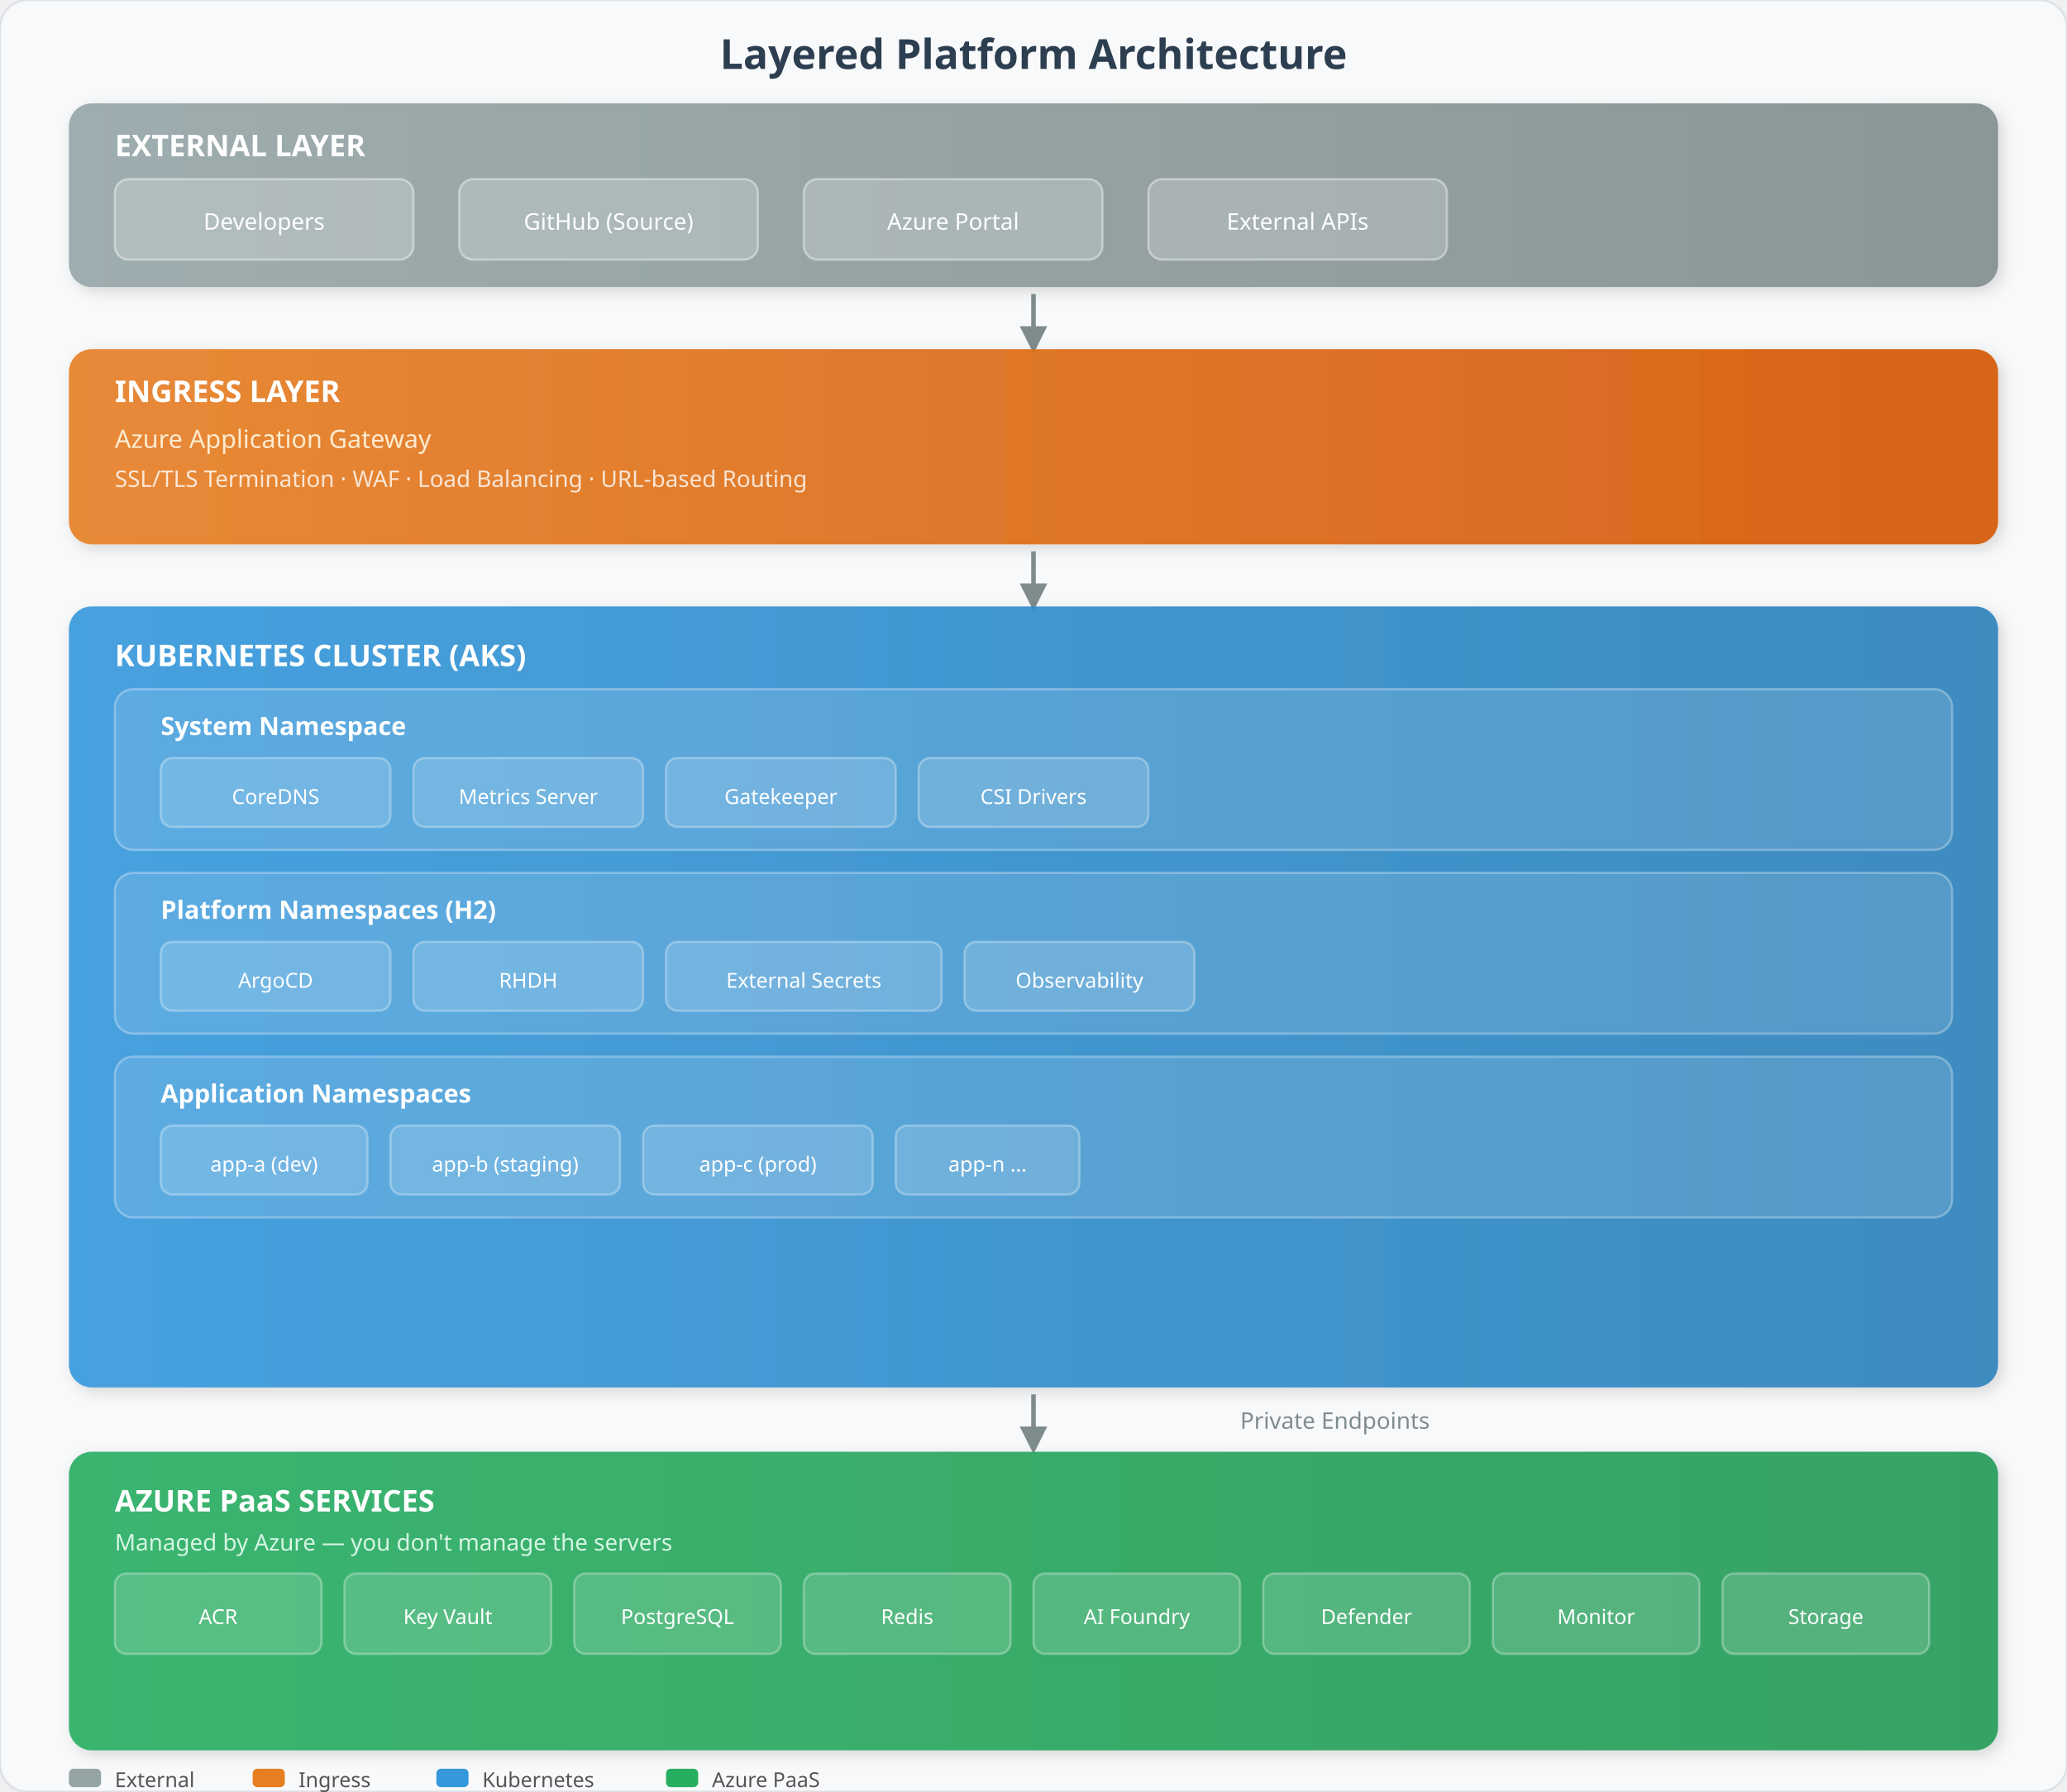
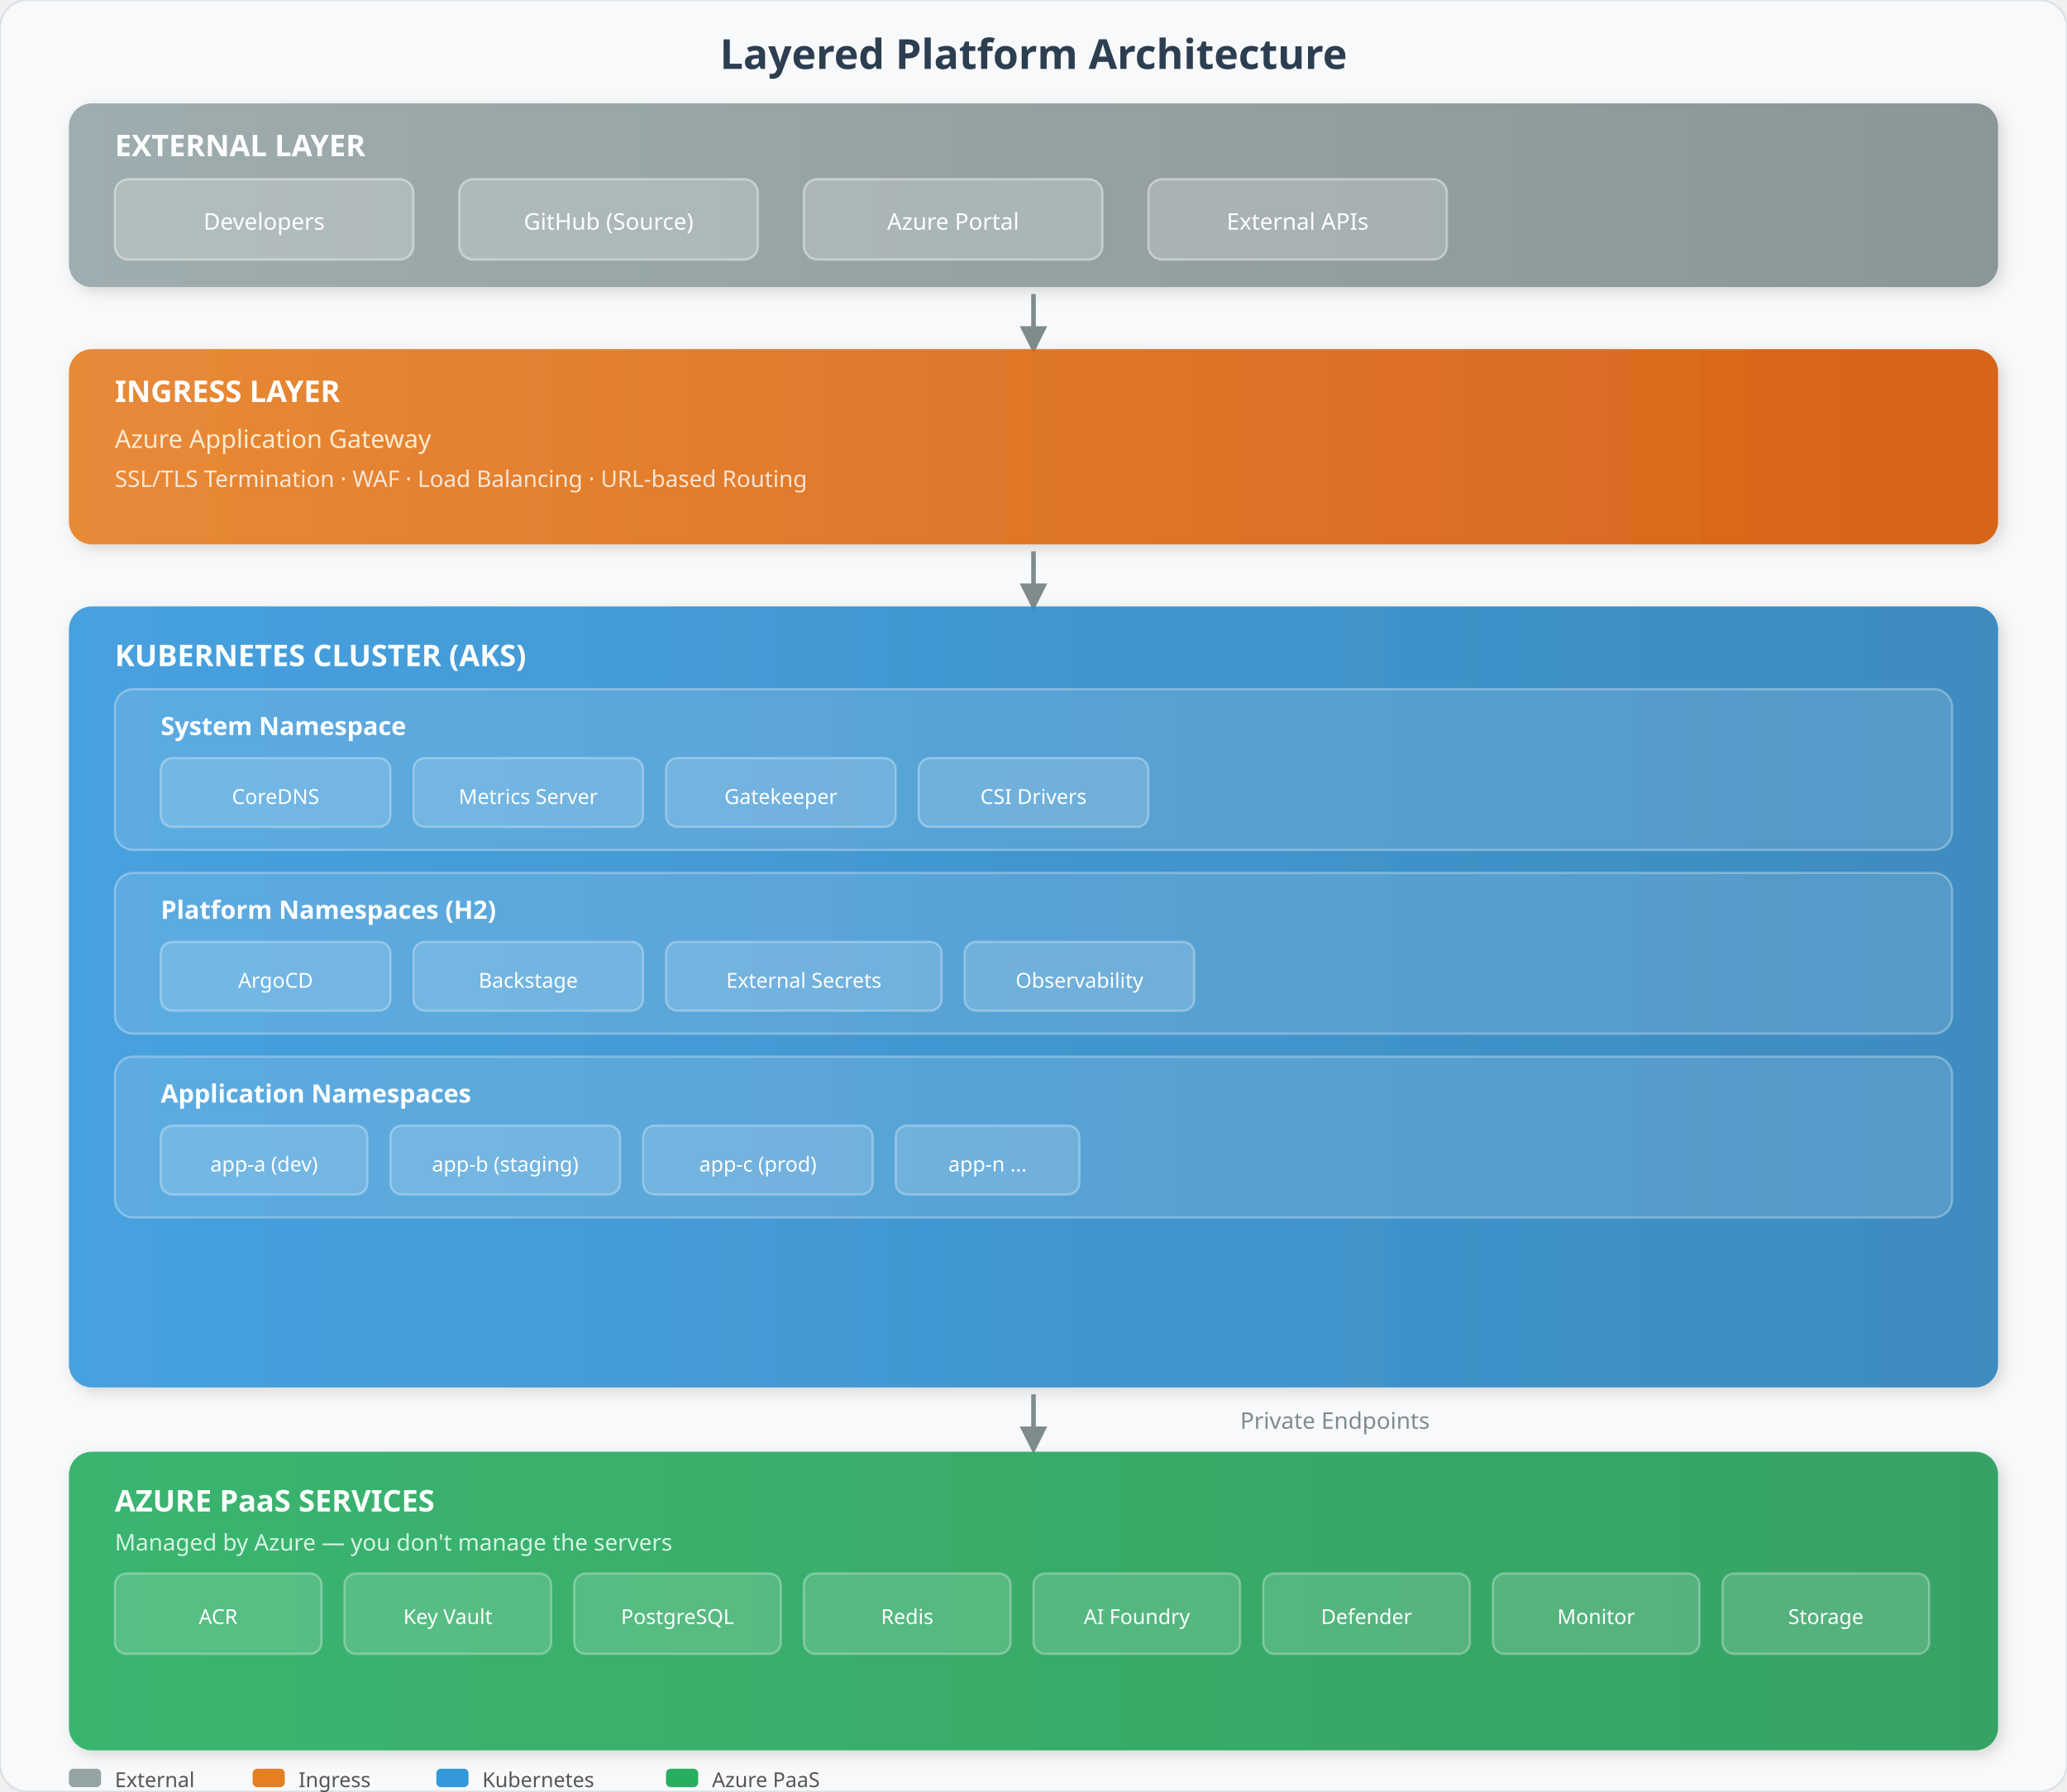
<svg xmlns="http://www.w3.org/2000/svg" viewBox="0 0 900 780" font-family="Segoe UI, sans-serif">
  <defs>
    <linearGradient id="extg" x1="0" y1="0" x2="1" y2="0">
      <stop offset="0%" stop-color="#95a5a6" />
      <stop offset="100%" stop-color="#7f8c8d" />
    </linearGradient>
    <linearGradient id="ingg" x1="0" y1="0" x2="1" y2="0">
      <stop offset="0%" stop-color="#e67e22" />
      <stop offset="100%" stop-color="#d35400" />
    </linearGradient>
    <linearGradient id="k8sg" x1="0" y1="0" x2="1" y2="0">
      <stop offset="0%" stop-color="#3498db" />
      <stop offset="100%" stop-color="#2980b9" />
    </linearGradient>
    <linearGradient id="paasg" x1="0" y1="0" x2="1" y2="0">
      <stop offset="0%" stop-color="#27ae60" />
      <stop offset="100%" stop-color="#229954" />
    </linearGradient>
    <filter id="ds">
      <feDropShadow dx="2" dy="2" stdDeviation="3" flood-opacity="0.15" />
    </filter>
    <marker id="arrow" viewBox="0 0 10 10" refX="5" refY="5" markerWidth="6" markerHeight="6" orient="auto-start-reverse">
      <path d="M 0 0 L 10 5 L 0 10 z" fill="#7f8c8d" />
    </marker>
  </defs>
  <rect width="900" height="780" rx="12" fill="#f8f9fa" stroke="#dee2e6" />
  <text x="450" y="30" text-anchor="middle" font-size="18" font-weight="700" fill="#2c3e50">Layered Platform Architecture</text>
  <rect x="30" y="45" width="840" height="80" rx="10" fill="url(#extg)" filter="url(#ds)" opacity="0.9" />
  <text x="50" y="68" font-size="13" font-weight="700" fill="#fff">EXTERNAL LAYER</text>
  <rect x="50" y="78" width="130" height="35" rx="6" fill="rgba(255,255,255,0.2)" stroke="rgba(255,255,255,0.4)" />
  <text x="115" y="100" text-anchor="middle" font-size="10" fill="#fff">Developers</text>
  <rect x="200" y="78" width="130" height="35" rx="6" fill="rgba(255,255,255,0.2)" stroke="rgba(255,255,255,0.4)" />
  <text x="265" y="100" text-anchor="middle" font-size="10" fill="#fff">GitHub (Source)</text>
  <rect x="350" y="78" width="130" height="35" rx="6" fill="rgba(255,255,255,0.2)" stroke="rgba(255,255,255,0.4)" />
  <text x="415" y="100" text-anchor="middle" font-size="10" fill="#fff">Azure Portal</text>
  <rect x="500" y="78" width="130" height="35" rx="6" fill="rgba(255,255,255,0.2)" stroke="rgba(255,255,255,0.4)" />
  <text x="565" y="100" text-anchor="middle" font-size="10" fill="#fff">External APIs</text>
  <line x1="450" y1="128" x2="450" y2="148" stroke="#7f8c8d" stroke-width="2" marker-end="url(#arrow)" />
  <rect x="30" y="152" width="840" height="85" rx="10" fill="url(#ingg)" filter="url(#ds)" opacity="0.9" />
  <text x="50" y="175" font-size="13" font-weight="700" fill="#fff">INGRESS LAYER</text>
  <text x="50" y="195" font-size="11" fill="#fdebd0">Azure Application Gateway</text>
  <text x="50" y="212" font-size="10" fill="rgba(255,255,255,0.8)">SSL/TLS Termination  ·  WAF  ·  Load Balancing  ·  URL-based Routing</text>
  <line x1="450" y1="240" x2="450" y2="260" stroke="#7f8c8d" stroke-width="2" marker-end="url(#arrow)" />
  <rect x="30" y="264" width="840" height="340" rx="10" fill="url(#k8sg)" filter="url(#ds)" opacity="0.9" />
  <text x="50" y="290" font-size="13" font-weight="700" fill="#fff">KUBERNETES CLUSTER (AKS)</text>
  <rect x="50" y="300" width="800" height="70" rx="8" fill="rgba(255,255,255,0.12)" stroke="rgba(255,255,255,0.3)" />
  <text x="70" y="320" font-size="11" font-weight="600" fill="#fff">System Namespace</text>
  <rect x="70" y="330" width="100" height="30" rx="5" fill="rgba(255,255,255,0.15)" stroke="rgba(255,255,255,0.3)" />
  <text x="120" y="350" text-anchor="middle" font-size="9" fill="#fff">CoreDNS</text>
  <rect x="180" y="330" width="100" height="30" rx="5" fill="rgba(255,255,255,0.15)" stroke="rgba(255,255,255,0.3)" />
  <text x="230" y="350" text-anchor="middle" font-size="9" fill="#fff">Metrics Server</text>
  <rect x="290" y="330" width="100" height="30" rx="5" fill="rgba(255,255,255,0.15)" stroke="rgba(255,255,255,0.3)" />
  <text x="340" y="350" text-anchor="middle" font-size="9" fill="#fff">Gatekeeper</text>
  <rect x="400" y="330" width="100" height="30" rx="5" fill="rgba(255,255,255,0.15)" stroke="rgba(255,255,255,0.3)" />
  <text x="450" y="350" text-anchor="middle" font-size="9" fill="#fff">CSI Drivers</text>
  <rect x="50" y="380" width="800" height="70" rx="8" fill="rgba(255,255,255,0.12)" stroke="rgba(255,255,255,0.3)" />
  <text x="70" y="400" font-size="11" font-weight="600" fill="#fff">Platform Namespaces (H2)</text>
  <rect x="70" y="410" width="100" height="30" rx="5" fill="rgba(255,255,255,0.15)" stroke="rgba(255,255,255,0.3)" />
  <text x="120" y="430" text-anchor="middle" font-size="9" fill="#fff">ArgoCD</text>
  <rect x="180" y="410" width="100" height="30" rx="5" fill="rgba(255,255,255,0.15)" stroke="rgba(255,255,255,0.3)" />
-   <text x="230" y="430" text-anchor="middle" font-size="9" fill="#fff">RHDH</text>
+   <text x="230" y="430" text-anchor="middle" font-size="9" fill="#fff">Backstage</text>
  <rect x="290" y="410" width="120" height="30" rx="5" fill="rgba(255,255,255,0.15)" stroke="rgba(255,255,255,0.3)" />
  <text x="350" y="430" text-anchor="middle" font-size="9" fill="#fff">External Secrets</text>
  <rect x="420" y="410" width="100" height="30" rx="5" fill="rgba(255,255,255,0.15)" stroke="rgba(255,255,255,0.3)" />
  <text x="470" y="430" text-anchor="middle" font-size="9" fill="#fff">Observability</text>
  <rect x="50" y="460" width="800" height="70" rx="8" fill="rgba(255,255,255,0.12)" stroke="rgba(255,255,255,0.3)" />
  <text x="70" y="480" font-size="11" font-weight="600" fill="#fff">Application Namespaces</text>
  <rect x="70" y="490" width="90" height="30" rx="5" fill="rgba(255,255,255,0.15)" stroke="rgba(255,255,255,0.3)" />
  <text x="115" y="510" text-anchor="middle" font-size="9" fill="#fff">app-a (dev)</text>
  <rect x="170" y="490" width="100" height="30" rx="5" fill="rgba(255,255,255,0.15)" stroke="rgba(255,255,255,0.3)" />
  <text x="220" y="510" text-anchor="middle" font-size="9" fill="#fff">app-b (staging)</text>
  <rect x="280" y="490" width="100" height="30" rx="5" fill="rgba(255,255,255,0.15)" stroke="rgba(255,255,255,0.3)" />
  <text x="330" y="510" text-anchor="middle" font-size="9" fill="#fff">app-c (prod)</text>
  <rect x="390" y="490" width="80" height="30" rx="5" fill="rgba(255,255,255,0.15)" stroke="rgba(255,255,255,0.3)" />
  <text x="430" y="510" text-anchor="middle" font-size="9" fill="#fff">app-n ...</text>
  <line x1="450" y1="607" x2="450" y2="627" stroke="#7f8c8d" stroke-width="2" marker-end="url(#arrow)" />
  <text x="540" y="622" font-size="10" fill="#7f8c8d">Private Endpoints</text>
  <rect x="30" y="632" width="840" height="130" rx="10" fill="url(#paasg)" filter="url(#ds)" opacity="0.9" />
  <text x="50" y="658" font-size="13" font-weight="700" fill="#fff">AZURE PaaS SERVICES</text>
  <text x="50" y="675" font-size="10" fill="#d5f5e3">Managed by Azure — you don't manage the servers</text>
  <rect x="50" y="685" width="90" height="35" rx="5" fill="rgba(255,255,255,0.15)" stroke="rgba(255,255,255,0.3)" />
  <text x="95" y="707" text-anchor="middle" font-size="9" fill="#fff">ACR</text>
  <rect x="150" y="685" width="90" height="35" rx="5" fill="rgba(255,255,255,0.15)" stroke="rgba(255,255,255,0.3)" />
  <text x="195" y="707" text-anchor="middle" font-size="9" fill="#fff">Key Vault</text>
  <rect x="250" y="685" width="90" height="35" rx="5" fill="rgba(255,255,255,0.15)" stroke="rgba(255,255,255,0.3)" />
  <text x="295" y="707" text-anchor="middle" font-size="9" fill="#fff">PostgreSQL</text>
  <rect x="350" y="685" width="90" height="35" rx="5" fill="rgba(255,255,255,0.15)" stroke="rgba(255,255,255,0.3)" />
  <text x="395" y="707" text-anchor="middle" font-size="9" fill="#fff">Redis</text>
  <rect x="450" y="685" width="90" height="35" rx="5" fill="rgba(255,255,255,0.15)" stroke="rgba(255,255,255,0.3)" />
  <text x="495" y="707" text-anchor="middle" font-size="9" fill="#fff">AI Foundry</text>
  <rect x="550" y="685" width="90" height="35" rx="5" fill="rgba(255,255,255,0.15)" stroke="rgba(255,255,255,0.3)" />
  <text x="595" y="707" text-anchor="middle" font-size="9" fill="#fff">Defender</text>
  <rect x="650" y="685" width="90" height="35" rx="5" fill="rgba(255,255,255,0.15)" stroke="rgba(255,255,255,0.3)" />
  <text x="695" y="707" text-anchor="middle" font-size="9" fill="#fff">Monitor</text>
  <rect x="750" y="685" width="90" height="35" rx="5" fill="rgba(255,255,255,0.15)" stroke="rgba(255,255,255,0.3)" />
  <text x="795" y="707" text-anchor="middle" font-size="9" fill="#fff">Storage</text>
  <rect x="30" y="770" width="14" height="8" rx="2" fill="#95a5a6" />
  <text x="50" y="778" font-size="9" fill="#555">External</text>
  <rect x="110" y="770" width="14" height="8" rx="2" fill="#e67e22" />
  <text x="130" y="778" font-size="9" fill="#555">Ingress</text>
  <rect x="190" y="770" width="14" height="8" rx="2" fill="#3498db" />
  <text x="210" y="778" font-size="9" fill="#555">Kubernetes</text>
  <rect x="290" y="770" width="14" height="8" rx="2" fill="#27ae60" />
  <text x="310" y="778" font-size="9" fill="#555">Azure PaaS</text>
</svg>
